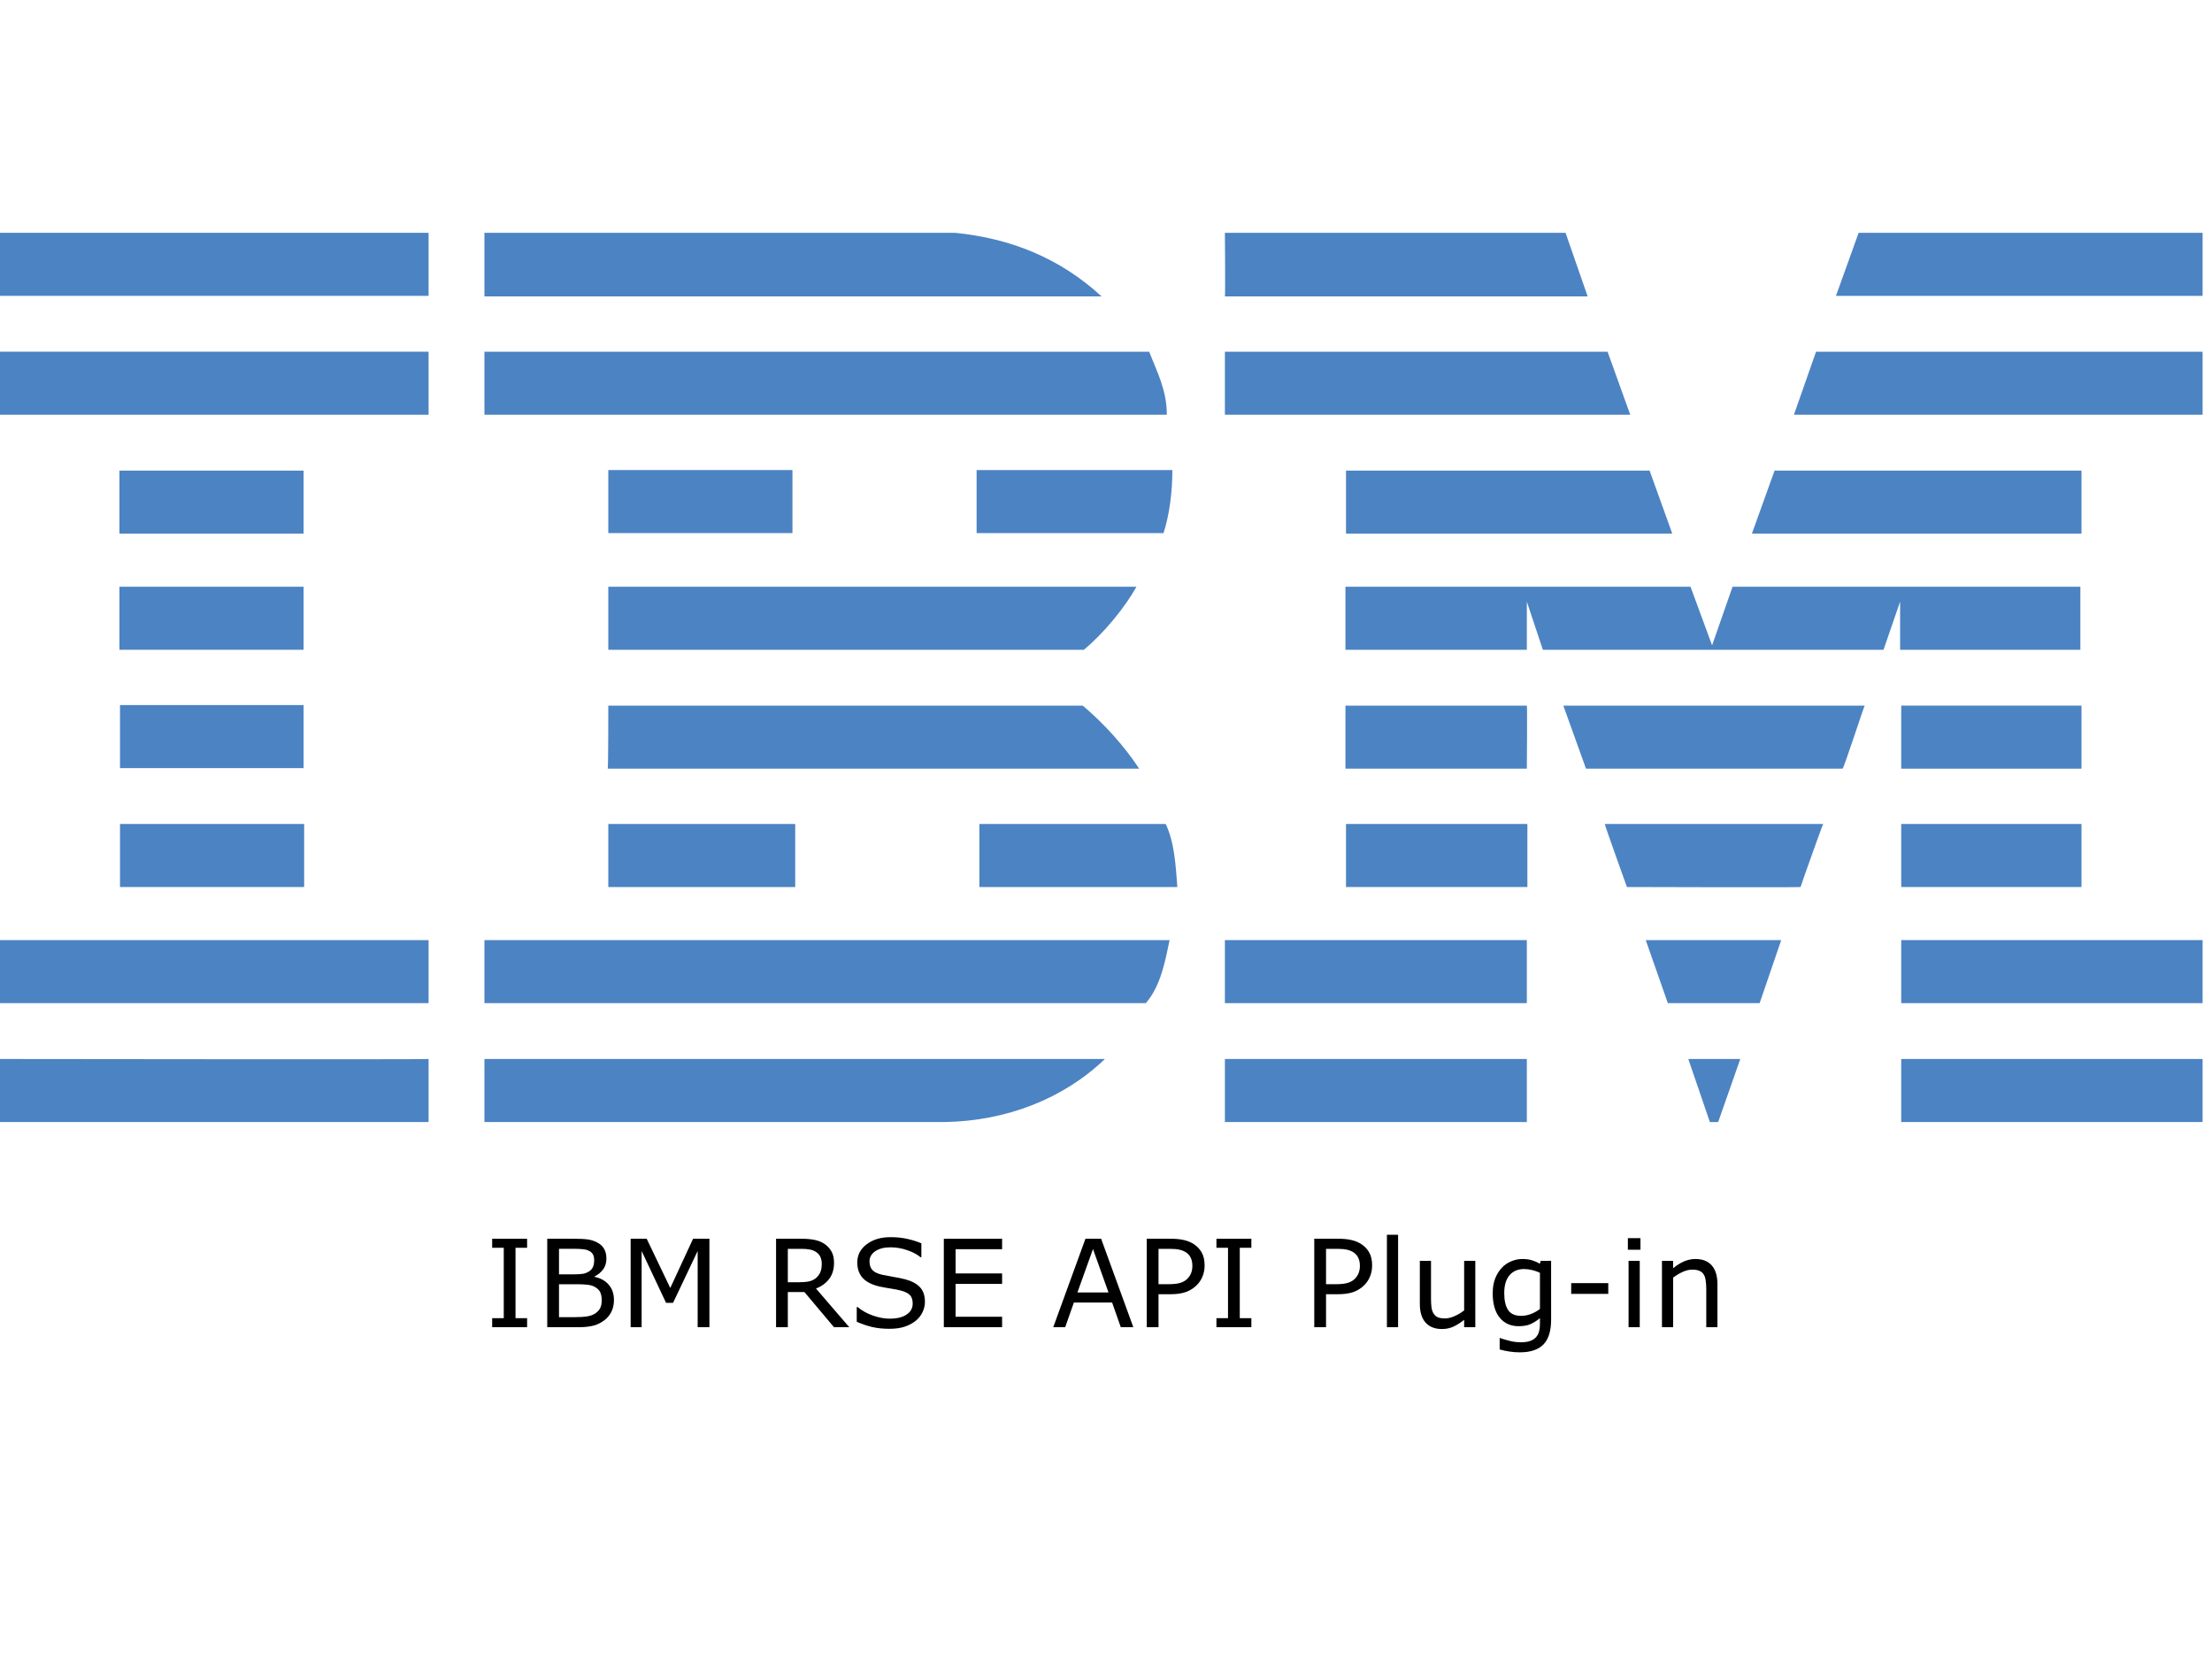
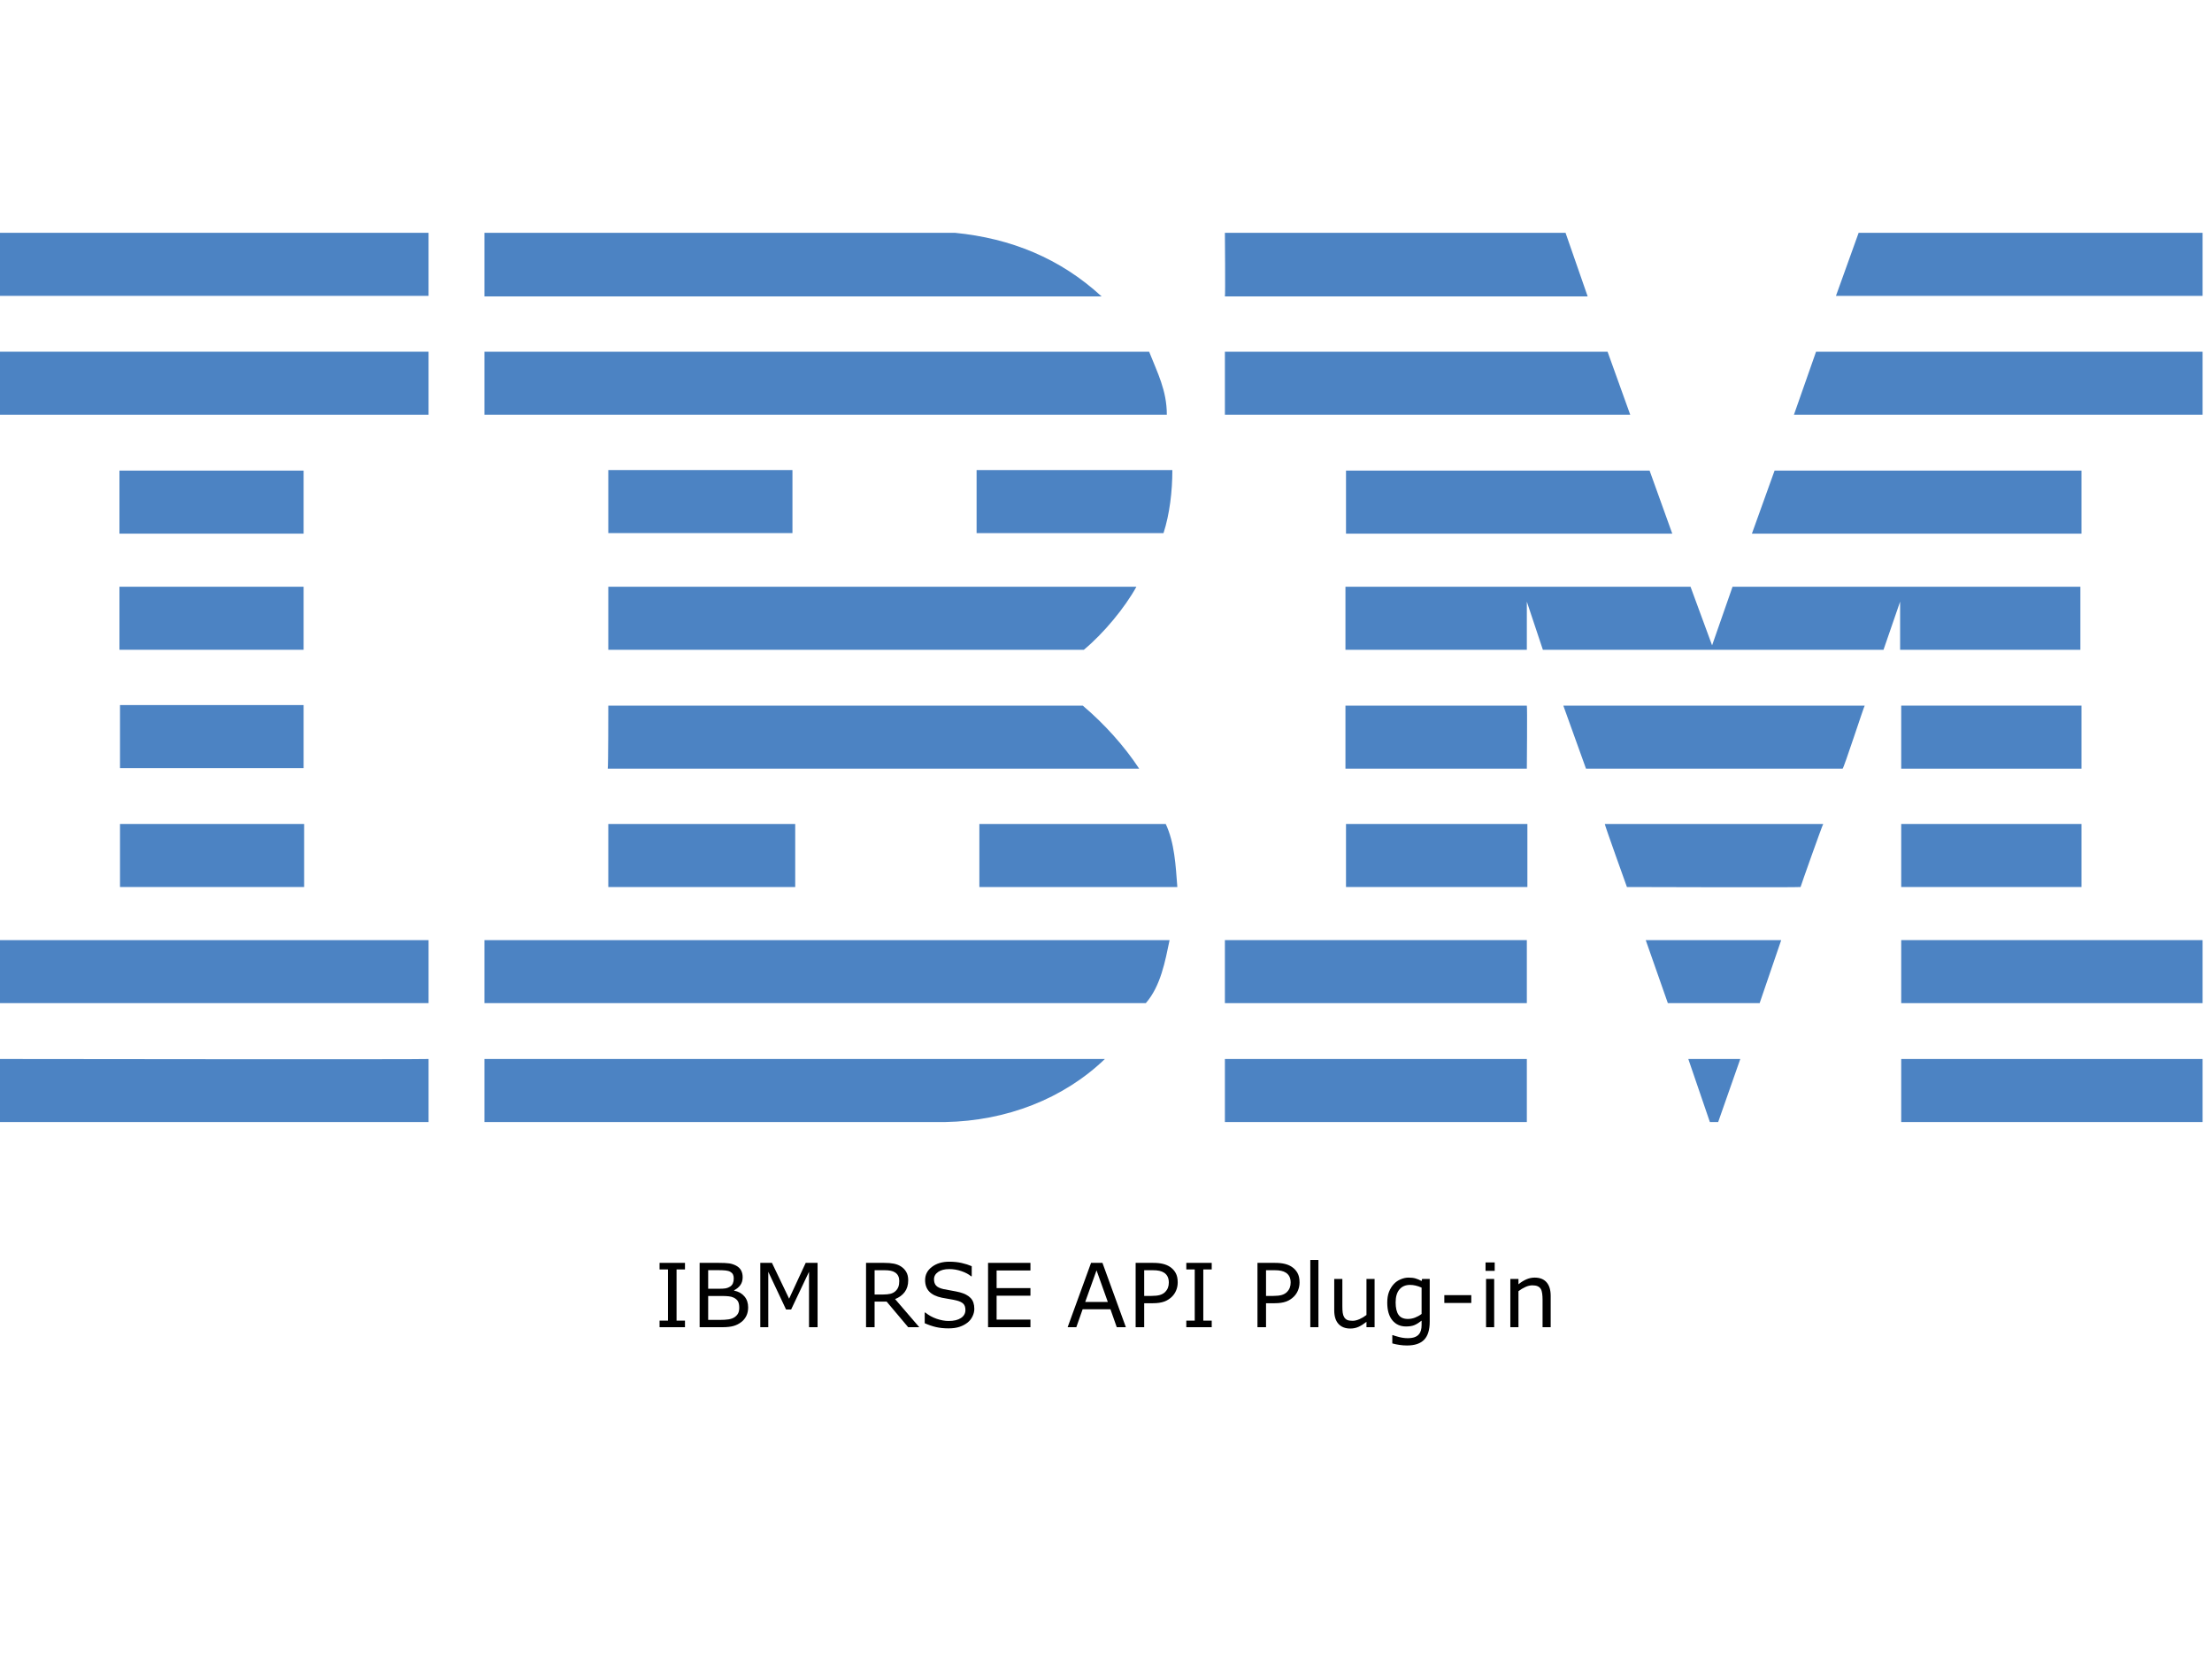
<svg xmlns="http://www.w3.org/2000/svg" id="Layer_1" x="0px" y="0px" viewBox="0 0 400 300" style="enable-background:new 0 0 400 245;" xml:space="preserve" version="1.1">
  <defs id="defs137" />
  <style type="text/css" id="style2"> .st0{fill:#4C83C3;} </style>
  <g id="g130">
    <path id="polygon4" class="st0" style="fill:#4c83c3" d="m 336.1,42.1 h 62.2 V 53.5 H 332 Z" />
    <path class="st0" d="m 221.5,42.1 h 61.6 l 4,11.5 c 0,0 -65.6,0 -65.6,0 0.1,-0.1 0,-11.5 0,-11.5 z" id="path6" />
    <path class="st0" d="m 172.7,42.1 c 10.1,1 19,4.6 26.5,11.5 0,0 -111.6,0 -111.6,0 0,0 0,-11.5 0,-11.5 z" id="path8" />
    <g id="g14">
      <path id="rect10" class="st0" style="fill:#4c83c3" d="m 0,42.1 h 77.5 v 11.4 H 0 Z" />
      <path class="st0" d="M 38.8,47.8" id="path12" />
    </g>
    <path class="st0" d="m 398.3,75 h -73.9 c 0,0 4,-11.4 4,-11.4 h 69.9 z" id="path16" />
    <path id="polygon18" class="st0" style="fill:#4c83c3" d="m 221.5,63.6 h 69.2 l 4.1,11.4 h -73.3 z" />
    <path class="st0" d="m 207.8,63.6 c 1.5,3.8 3.2,7 3.2,11.4 H 87.6 V 63.6 Z" id="path20" />
    <g id="g26">
      <path id="rect22" class="st0" style="fill:#4c83c3" d="m 0,63.6 h 77.5 v 11.4 H 0 Z" />
      <path class="st0" d="M 38.8,69.3" id="path24" />
    </g>
    <path id="polygon28" class="st0" style="fill:#4c83c3" d="m 376.4,85.1 v 11.4 h -59.6 l 4.1,-11.4 z" />
    <path id="polygon30" class="st0" style="fill:#4c83c3" d="M 243.4,96.5 V 85.1 h 54.9 l 4.1,11.4 z" />
    <path class="st0" d="m 212,85 c 0,3.9 -0.5,8 -1.6,11.4 H 176.6 V 85 Z" id="path32" />
    <g id="g38">
      <path id="rect34" class="st0" style="fill:#4c83c3" d="m 21.6,85.1 h 33.3 v 11.4 H 21.6 Z" />
      <path class="st0" d="M 38.3,90.8" id="path36" />
    </g>
    <g id="g44">
      <path id="rect40" class="st0" style="fill:#4c83c3" d="m 110,85 h 33.3 V 96.4 H 110 Z" />
      <path class="st0" d="M 126.6,90.8" id="path42" />
    </g>
    <path class="st0" d="m 276.1,108.8 c 0,0 0,8.7 0,8.7 h -32.8 v -11.4 h 62.4 l 3.9,10.6 c 0,0 3.7,-10.6 3.7,-10.6 h 62.9 v 11.4 h -32.6 c 0,0 0,-8.7 0,-8.7 l -3,8.7 H 279 Z" id="path46" />
    <path class="st0" d="m 110,106.1 h 95.5 v 0 c -2.1,3.8 -5.9,8.4 -9.5,11.4 0,0 -86,0 -86,0 0,0 0,-11.4 0,-11.4 z" id="path48" />
    <g id="g54">
      <path id="rect50" class="st0" style="fill:#4c83c3" d="m 21.6,106.1 h 33.3 v 11.4 H 21.6 Z" />
      <path class="st0" d="M 38.3,111.8" id="path52" />
    </g>
    <g id="g60">
      <path id="rect56" class="st0" style="fill:#4c83c3" d="m 343.8,127.6 h 32.6 V 139 h -32.6 z" />
      <path class="st0" d="M 360.1,133.3" id="path58" />
    </g>
    <path class="st0" d="M 276.1,127.6 H 243.3 V 139 c 0,0 32.8,0 32.8,0 0,-0.1 0.1,-11.4 0,-11.4 z" id="path62" />
    <path class="st0" d="m 337.2,127.6 c -0.1,0 -3.8,11.4 -4,11.4 h -46.4 c 0,0 -4.1,-11.4 -4.1,-11.4 z" id="path64" />
    <path class="st0" d="m 110,127.6 h 85.8 c 3.9,3.3 7.5,7.3 10.2,11.4 0.2,0 -96.1,0 -96.1,0 0.1,-0.1 0.1,-11.4 0.1,-11.4 z" id="path66" />
    <path class="st0" d="M 54.9,138.9 V 127.5 H 21.7 c 0,0 0,11.4 0,11.4 0,0 33.2,0 33.2,0 z" id="path68" />
    <g id="g74">
      <path id="rect70" class="st0" style="fill:#4c83c3" d="m 343.8,149 h 32.6 v 11.4 h -32.6 z" />
      <path class="st0" d="M 360.1,154.7" id="path72" />
    </g>
    <g id="g80">
      <path id="rect76" class="st0" style="fill:#4c83c3" d="m 243.4,149 h 32.8 v 11.4 h -32.8 z" />
      <path class="st0" d="M 259.8,154.7" id="path78" />
    </g>
    <path class="st0" d="m 325.6,160.4 c 0,-0.1 4,-11.4 4.1,-11.4 h -39.5 c -0.1,0 4,11.4 4,11.4 0,0 31.4,0.1 31.4,0 z" id="path82" />
    <path class="st0" d="m 110,160.4 c 0,0 0,-11.4 0,-11.4 h 33.8 c 0,0 0,11.4 0,11.4 -0.1,0 -33.8,0 -33.8,0 z" id="path84" />
    <path class="st0" d="m 210.8,149 c 1.6,3.4 1.8,7.5 2.1,11.4 H 177.1 V 149 Z" id="path86" />
    <g id="g92">
      <path id="rect88" class="st0" style="fill:#4c83c3" d="M 21.7,149 H 55 v 11.4 H 21.7 Z" />
      <path class="st0" d="M 38.3,154.7" id="path90" />
    </g>
    <g id="g98">
      <path id="rect94" class="st0" style="fill:#4c83c3" d="m 343.8,170 h 54.5 v 11.4 h -54.5 z" />
      <path class="st0" d="M 371,175.7" id="path96" />
    </g>
    <g id="g104">
      <path id="rect100" class="st0" style="fill:#4c83c3" d="m 221.5,170 h 54.6 v 11.4 h -54.6 z" />
      <path class="st0" d="M 248.8,175.7" id="path102" />
    </g>
    <path id="polygon106" class="st0" style="fill:#4c83c3" d="m 297.6,170 h 24.5 l -3.9,11.4 h -16.6 z" />
    <path class="st0" d="m 0,170 v 11.4 h 77.5 c 0,0 0,-11.4 0,-11.4 0,0 -77.6,0 -77.5,0 z" id="path108" />
    <path class="st0" d="m 211.5,170 c -0.8,3.8 -1.6,8.3 -4.3,11.4 h -1 H 87.6 V 170 Z" id="path110" />
    <path id="polygon112" class="st0" style="fill:#4c83c3" d="m 305.3,191.5 h 9.4 l -4,11.4 h -1.5 z" />
    <g id="g118">
      <path id="rect114" class="st0" style="fill:#4c83c3" d="m 343.8,191.5 h 54.5 v 11.4 h -54.5 z" />
      <path class="st0" d="M 371,197.2" id="path116" />
    </g>
    <path class="st0" d="m 87.6,202.9 v -11.4 c 0,0 111.9,0 112.2,0 -7.5,7.2 -17.8,11.2 -28.9,11.4 H 87.6" id="path120" />
    <g id="g126">
      <path id="rect122" class="st0" style="fill:#4c83c3" d="m 221.5,191.5 h 54.6 v 11.4 h -54.6 z" />
      <path class="st0" d="M 248.8,197.2" id="path124" />
    </g>
    <path class="st0" d="m 77.5,191.5 c 0,0 0,11.4 0,11.4 0,0 -77.4,0 -77.5,0 0,0 0,-11.4 0,-11.4 0,0 77.4,0.1 77.5,0 z" id="path128" />
  </g>
-   <g aria-label="IBM RSE API Plug-in" id="text132" style="font-size:22px;text-anchor:middle">
-     <path d="m 95.317,240 h -6.316 v -1.633 h 2.095 V 225.638 h -2.095 v -1.633 h 6.316 v 1.633 h -2.095 v 12.729 h 2.095 z" id="path158" />
-     <path d="m 111.022,235.08 q 0,1.192 -0.451,2.105 -0.451,0.913 -1.214,1.504 -0.902,0.709 -1.987,1.01 Q 106.296,240 104.631,240 h -5.672 v -15.995 h 4.737 q 1.751,0 2.621,0.129 0.87,0.129 1.665,0.537 0.881,0.462 1.278,1.192 0.397,0.72 0.397,1.729 0,1.139 -0.58,1.944 -0.58,0.795 -1.547,1.278 v 0.086 q 1.622,0.333 2.557,1.429 0.935,1.085 0.935,2.75 z m -3.577,-7.208 q 0,-0.58 -0.193,-0.978 -0.193,-0.397 -0.623,-0.645 -0.505,-0.29 -1.225,-0.354 -0.72,-0.075 -1.783,-0.075 h -2.535 v 4.619 h 2.75 q 0.999,0 1.59,-0.097 0.591,-0.107 1.096,-0.43 0.505,-0.322 0.709,-0.827 0.215,-0.516 0.215,-1.214 z m 1.364,7.294 q 0,-0.967 -0.29,-1.536 -0.29,-0.569 -1.053,-0.967 -0.516,-0.269 -1.257,-0.344 -0.73,-0.086 -1.783,-0.086 h -3.341 v 5.951 h 2.814 q 1.396,0 2.288,-0.14 0.892,-0.15 1.461,-0.537 0.602,-0.419 0.881,-0.956 0.279,-0.537 0.279,-1.386 z" id="path160" />
-     <path d="m 128.285,240 h -2.127 v -13.782 l -4.447,9.378 h -1.268 l -4.415,-9.378 V 240 h -1.987 v -15.995 h 2.9 l 4.265,8.905 4.125,-8.905 h 2.954 z" id="path162" />
-     <path d="m 153.572,240 h -2.761 l -5.35,-6.359 h -2.997 V 240 h -2.127 v -15.995 h 4.479 q 1.45,0 2.417,0.193 0.967,0.183 1.74,0.666 0.87,0.548 1.354,1.386 0.494,0.827 0.494,2.105 0,1.729 -0.87,2.9 -0.87,1.16 -2.396,1.751 z m -4.974,-11.494 q 0,-0.688 -0.247,-1.214 -0.236,-0.537 -0.795,-0.902 -0.462,-0.312 -1.096,-0.43 -0.634,-0.129 -1.493,-0.129 h -2.503 v 6.037 h 2.148 q 1.01,0 1.762,-0.172 0.752,-0.183 1.278,-0.666 0.483,-0.451 0.709,-1.031 0.236,-0.591 0.236,-1.493 z" id="path164" />
-     <path d="m 167.258,235.435 q 0,0.935 -0.44,1.848 -0.43,0.913 -1.214,1.547 -0.859,0.688 -2.009,1.074 -1.139,0.387 -2.75,0.387 -1.73,0 -3.115,-0.322 -1.375,-0.322 -2.804,-0.956 v -2.664 h 0.15 q 1.214,1.01 2.804,1.558 1.59,0.548 2.986,0.548 1.977,0 3.072,-0.741 1.106,-0.741 1.106,-1.977 0,-1.063 -0.526,-1.568 -0.516,-0.505 -1.579,-0.784 -0.806,-0.215 -1.751,-0.354 -0.935,-0.14 -1.987,-0.354 -2.127,-0.451 -3.158,-1.536 -1.021,-1.096 -1.021,-2.847 0,-2.009 1.697,-3.287 1.697,-1.289 4.308,-1.289 1.687,0 3.094,0.322 1.407,0.322 2.492,0.795 v 2.514 h -0.15 q -0.913,-0.773 -2.406,-1.278 -1.482,-0.516 -3.04,-0.516 -1.708,0 -2.75,0.709 -1.031,0.709 -1.031,1.826 0,0.999 0.516,1.568 0.516,0.569 1.815,0.87 0.688,0.15 1.955,0.365 1.268,0.215 2.148,0.44 1.783,0.473 2.686,1.429 0.902,0.956 0.902,2.675 z" id="path166" />
-     <path d="m 181.212,240 h -10.538 v -15.995 h 10.538 v 1.891 h -8.411 v 4.383 h 8.411 v 1.891 h -8.411 v 5.94 h 8.411 z" id="path168" />
-     <path d="m 204.941,240 h -2.267 l -1.568,-4.458 h -6.918 L 192.62,240 h -2.159 l 5.822,-15.995 h 2.836 z m -4.49,-6.284 -2.804,-7.853 -2.814,7.853 z" id="path170" />
-     <path d="m 217.832,228.839 q 0,1.063 -0.376,1.977 -0.365,0.902 -1.031,1.568 -0.827,0.827 -1.955,1.246 -1.128,0.408 -2.847,0.408 h -2.127 V 240 h -2.127 v -15.995 h 4.34 q 1.439,0 2.438,0.247 0.999,0.236 1.772,0.752 0.913,0.612 1.407,1.525 0.505,0.913 0.505,2.31 z m -2.213,0.054 q 0,-0.827 -0.29,-1.439 -0.29,-0.612 -0.881,-0.999 -0.516,-0.333 -1.182,-0.473 -0.655,-0.15 -1.665,-0.15 h -2.105 v 6.392 h 1.794 q 1.289,0 2.095,-0.226 0.806,-0.236 1.311,-0.741 0.505,-0.516 0.709,-1.085 0.215,-0.569 0.215,-1.278 z" id="path172" />
-     <path d="m 226.286,240 h -6.316 v -1.633 h 2.095 V 225.638 h -2.095 v -1.633 h 6.316 v 1.633 h -2.095 v 12.729 h 2.095 z" id="path174" />
-     <path d="m 248.125,228.839 q 0,1.063 -0.376,1.977 -0.365,0.902 -1.031,1.568 -0.827,0.827 -1.955,1.246 -1.128,0.408 -2.847,0.408 h -2.127 V 240 h -2.127 v -15.995 h 4.34 q 1.439,0 2.438,0.247 0.999,0.236 1.772,0.752 0.913,0.612 1.407,1.525 0.505,0.913 0.505,2.31 z m -2.213,0.054 q 0,-0.827 -0.29,-1.439 -0.29,-0.612 -0.881,-0.999 -0.516,-0.333 -1.182,-0.473 -0.655,-0.15 -1.665,-0.15 h -2.105 v 6.392 h 1.794 q 1.289,0 2.095,-0.226 0.806,-0.236 1.311,-0.741 0.505,-0.516 0.709,-1.085 0.215,-0.569 0.215,-1.278 z" id="path176" />
-     <path d="m 252.819,240 h -2.02 v -16.715 h 2.02 z" id="path178" />
-     <path d="m 266.784,240 h -2.02 v -1.332 q -1.021,0.806 -1.955,1.235 -0.935,0.43 -2.062,0.43 -1.891,0 -2.943,-1.149 -1.053,-1.16 -1.053,-3.395 v -7.788 h 2.02 v 6.832 q 0,0.913 0.086,1.568 0.086,0.645 0.365,1.106 0.29,0.473 0.752,0.688 0.462,0.215 1.343,0.215 0.784,0 1.708,-0.408 0.935,-0.408 1.74,-1.042 v -8.959 h 2.02 z" id="path180" />
-     <path d="m 280.491,238.636 q 0,3.051 -1.386,4.479 -1.386,1.429 -4.265,1.429 -0.956,0 -1.869,-0.14 -0.902,-0.129 -1.783,-0.376 v -2.062 h 0.107 q 0.494,0.193 1.568,0.473 1.074,0.29 2.148,0.29 1.031,0 1.708,-0.247 0.677,-0.247 1.053,-0.688 0.376,-0.419 0.537,-1.01 0.161,-0.591 0.161,-1.321 v -1.096 q -0.913,0.73 -1.751,1.096 -0.827,0.354 -2.116,0.354 -2.148,0 -3.416,-1.547 -1.257,-1.558 -1.257,-4.383 0,-1.547 0.43,-2.664 0.44,-1.128 1.192,-1.944 0.698,-0.763 1.697,-1.182 0.999,-0.43 1.987,-0.43 1.042,0 1.74,0.215 0.709,0.204 1.493,0.634 l 0.129,-0.516 h 1.891 z m -2.02,-1.934 v -6.542 q -0.806,-0.365 -1.504,-0.516 -0.688,-0.161 -1.375,-0.161 -1.665,0 -2.621,1.117 -0.956,1.117 -0.956,3.244 0,2.02 0.709,3.062 0.709,1.042 2.353,1.042 0.881,0 1.762,-0.333 0.892,-0.344 1.633,-0.913 z" id="path182" />
-     <path d="m 290.825,233.974 h -6.703 v -1.944 h 6.703 z" id="path184" />
-     <path d="m 296.647,225.992 h -2.277 v -2.095 h 2.277 z M 296.519,240 h -2.02 v -11.999 h 2.02 z" id="path186" />
-     <path d="m 310.569,240 h -2.02 v -6.832 q 0,-0.827 -0.097,-1.547 -0.097,-0.73 -0.354,-1.139 -0.269,-0.451 -0.773,-0.666 -0.505,-0.226 -1.311,-0.226 -0.827,0 -1.729,0.408 -0.902,0.408 -1.73,1.042 V 240 h -2.02 v -11.999 h 2.02 v 1.332 q 0.945,-0.784 1.955,-1.225 1.01,-0.44 2.073,-0.44 1.944,0 2.965,1.171 1.021,1.171 1.021,3.373 z" id="path188" />
+   <g aria-label="IBM RSE API Plug-in" id="text132" style="font-size:16px;text-anchor:middle">
+     <path d="m 123.867,240 h -4.594 v -1.188 h 1.523 v -9.258 h -1.523 v -1.188 h 4.594 v 1.188 h -1.523 v 9.258 h 1.523 z" id="path158" />
+     <path d="m 135.289,236.422 q 0,0.867 -0.328,1.531 -0.328,0.664 -0.883,1.094 -0.656,0.516 -1.445,0.734 Q 131.852,240 130.641,240 h -4.125 v -11.633 h 3.445 q 1.273,0 1.906,0.094 0.633,0.094 1.211,0.391 0.641,0.336 0.93,0.867 0.289,0.523 0.289,1.258 0,0.828 -0.422,1.414 -0.422,0.578 -1.125,0.93 v 0.062 q 1.18,0.242 1.859,1.039 0.68,0.789 0.68,2 z m -2.602,-5.242 q 0,-0.422 -0.141,-0.711 -0.141,-0.289 -0.453,-0.469 -0.367,-0.211 -0.891,-0.258 -0.523,-0.055 -1.297,-0.055 h -1.844 v 3.359 h 2 q 0.727,0 1.156,-0.07 0.43,-0.078 0.797,-0.312 0.367,-0.234 0.516,-0.602 0.156,-0.375 0.156,-0.883 z m 0.992,5.305 q 0,-0.703 -0.211,-1.117 -0.211,-0.414 -0.766,-0.703 -0.375,-0.195 -0.914,-0.25 -0.531,-0.062 -1.297,-0.062 h -2.43 v 4.328 h 2.047 q 1.016,0 1.664,-0.102 0.648,-0.109 1.062,-0.391 0.438,-0.305 0.641,-0.695 0.203,-0.391 0.203,-1.008 z" id="path160" />
+     <path d="m 147.844,240 h -1.547 v -10.023 l -3.234,6.82 h -0.922 l -3.211,-6.82 V 240 h -1.445 v -11.633 h 2.109 l 3.102,6.477 3,-6.477 h 2.148 z" id="path162" />
+     <path d="m 166.234,240 h -2.008 l -3.891,-4.625 h -2.18 V 240 h -1.547 v -11.633 h 3.258 q 1.055,0 1.758,0.141 0.703,0.133 1.266,0.484 0.633,0.398 0.984,1.008 0.359,0.602 0.359,1.531 0,1.258 -0.633,2.109 -0.633,0.844 -1.742,1.273 z m -3.617,-8.359 q 0,-0.5 -0.18,-0.883 -0.172,-0.391 -0.578,-0.656 -0.336,-0.227 -0.797,-0.312 -0.461,-0.094 -1.086,-0.094 h -1.82 v 4.391 h 1.562 q 0.734,0 1.281,-0.125 0.547,-0.133 0.93,-0.484 0.352,-0.328 0.516,-0.75 0.172,-0.43 0.172,-1.086 z" id="path164" />
+     <path d="m 176.188,236.68 q 0,0.68 -0.32,1.344 -0.312,0.664 -0.883,1.125 -0.625,0.5 -1.461,0.781 -0.828,0.281 -2,0.281 -1.258,0 -2.266,-0.234 -1,-0.234 -2.039,-0.695 v -1.938 h 0.109 q 0.883,0.734 2.039,1.133 1.156,0.398 2.172,0.398 1.438,0 2.234,-0.539 0.805,-0.539 0.805,-1.438 0,-0.773 -0.383,-1.141 -0.375,-0.367 -1.148,-0.57 -0.586,-0.156 -1.273,-0.258 -0.68,-0.102 -1.445,-0.258 -1.547,-0.328 -2.297,-1.117 -0.742,-0.797 -0.742,-2.07 0,-1.461 1.234,-2.391 1.234,-0.938 3.133,-0.938 1.227,0 2.25,0.234 1.023,0.234 1.812,0.578 v 1.828 h -0.109 q -0.664,-0.562 -1.75,-0.93 -1.078,-0.375 -2.211,-0.375 -1.242,0 -2,0.516 -0.75,0.516 -0.75,1.328 0,0.727 0.375,1.141 0.375,0.414 1.32,0.633 0.5,0.109 1.422,0.266 0.922,0.156 1.562,0.32 1.297,0.344 1.953,1.039 0.656,0.695 0.656,1.945 z" id="path166" />
+     <path d="m 186.336,240 h -7.664 v -11.633 h 7.664 v 1.375 h -6.117 v 3.188 h 6.117 v 1.375 h -6.117 v 4.32 h 6.117 z" id="path168" />
+     <path d="m 203.594,240 h -1.648 l -1.141,-3.242 h -5.031 L 194.633,240 h -1.57 l 4.234,-11.633 h 2.062 z m -3.266,-4.57 -2.039,-5.711 -2.047,5.711 z" id="path170" />
+     <path d="m 212.969,231.883 q 0,0.773 -0.273,1.438 -0.266,0.656 -0.75,1.141 -0.602,0.602 -1.422,0.906 -0.82,0.297 -2.07,0.297 h -1.547 V 240 h -1.547 v -11.633 h 3.156 q 1.047,0 1.773,0.18 0.727,0.172 1.289,0.547 0.664,0.445 1.023,1.109 0.367,0.664 0.367,1.68 z m -1.609,0.039 q 0,-0.602 -0.211,-1.047 -0.211,-0.445 -0.641,-0.727 -0.375,-0.242 -0.859,-0.344 -0.477,-0.109 -1.211,-0.109 h -1.531 v 4.648 h 1.305 q 0.938,0 1.523,-0.164 0.586,-0.172 0.953,-0.539 0.367,-0.375 0.516,-0.789 0.156,-0.414 0.156,-0.93 z" id="path172" />
+     <path d="m 219.117,240 h -4.594 v -1.188 h 1.523 v -9.258 h -1.523 v -1.188 h 4.594 v 1.188 h -1.523 v 9.258 h 1.523 z" id="path174" />
+     <path d="m 235,231.883 q 0,0.773 -0.273,1.438 -0.266,0.656 -0.75,1.141 -0.602,0.602 -1.422,0.906 -0.82,0.297 -2.07,0.297 H 228.938 V 240 h -1.547 v -11.633 h 3.156 q 1.047,0 1.773,0.18 0.727,0.172 1.289,0.547 0.664,0.445 1.023,1.109 Q 235,230.867 235,231.883 Z m -1.609,0.039 q 0,-0.602 -0.211,-1.047 -0.211,-0.445 -0.641,-0.727 -0.375,-0.242 -0.859,-0.344 -0.477,-0.109 -1.211,-0.109 h -1.531 v 4.648 h 1.305 q 0.938,0 1.523,-0.164 0.586,-0.172 0.953,-0.539 0.367,-0.375 0.516,-0.789 0.156,-0.414 0.156,-0.93 z" id="path176" />
+     <path d="m 238.414,240 h -1.469 v -12.156 h 1.469 z" id="path178" />
+     <path d="m 248.57,240 h -1.469 v -0.969 q -0.742,0.586 -1.422,0.898 -0.68,0.312 -1.5,0.312 -1.375,0 -2.141,-0.836 -0.766,-0.844 -0.766,-2.469 v -5.664 h 1.469 v 4.969 q 0,0.664 0.062,1.141 0.062,0.469 0.266,0.805 0.211,0.344 0.547,0.5 0.336,0.156 0.977,0.156 0.57,0 1.242,-0.297 0.68,-0.297 1.266,-0.758 v -6.516 h 1.469 z" id="path180" />
+     <path d="m 258.539,239.008 q 0,2.219 -1.008,3.258 -1.008,1.039 -3.102,1.039 -0.695,0 -1.359,-0.102 -0.656,-0.094 -1.297,-0.273 v -1.5 h 0.078 q 0.359,0.141 1.141,0.344 0.781,0.211 1.562,0.211 0.75,0 1.242,-0.18 0.492,-0.18 0.766,-0.5 0.273,-0.305 0.391,-0.734 0.117,-0.43 0.117,-0.961 v -0.797 q -0.664,0.531 -1.273,0.797 -0.602,0.258 -1.539,0.258 -1.562,0 -2.484,-1.125 -0.914,-1.133 -0.914,-3.188 0,-1.125 0.312,-1.938 0.32,-0.82 0.867,-1.414 0.508,-0.555 1.234,-0.859 0.727,-0.312 1.445,-0.312 0.758,0 1.266,0.156 0.516,0.148 1.086,0.461 l 0.094,-0.375 h 1.375 z m -1.469,-1.406 v -4.758 q -0.586,-0.266 -1.094,-0.375 -0.5,-0.117 -1,-0.117 -1.211,0 -1.906,0.812 -0.695,0.812 -0.695,2.359 0,1.469 0.516,2.227 0.516,0.758 1.711,0.758 0.641,0 1.281,-0.242 0.648,-0.25 1.188,-0.664 z" id="path182" />
+     <path d="m 266.055,235.617 h -4.875 v -1.414 h 4.875 z" id="path184" />
+     <path d="m 270.289,229.812 h -1.656 v -1.523 h 1.656 z M 270.195,240 h -1.469 v -8.727 h 1.469 z" id="path186" />
+     <path d="m 280.414,240 h -1.469 v -4.969 q 0,-0.602 -0.07,-1.125 -0.07,-0.531 -0.258,-0.828 -0.195,-0.328 -0.562,-0.484 -0.367,-0.164 -0.953,-0.164 -0.602,0 -1.258,0.297 -0.656,0.297 -1.258,0.758 V 240 h -1.469 v -8.727 h 1.469 v 0.969 q 0.688,-0.57 1.422,-0.891 0.734,-0.32 1.508,-0.32 1.414,0 2.156,0.852 0.742,0.852 0.742,2.453 z" id="path188" />
  </g>
</svg>
